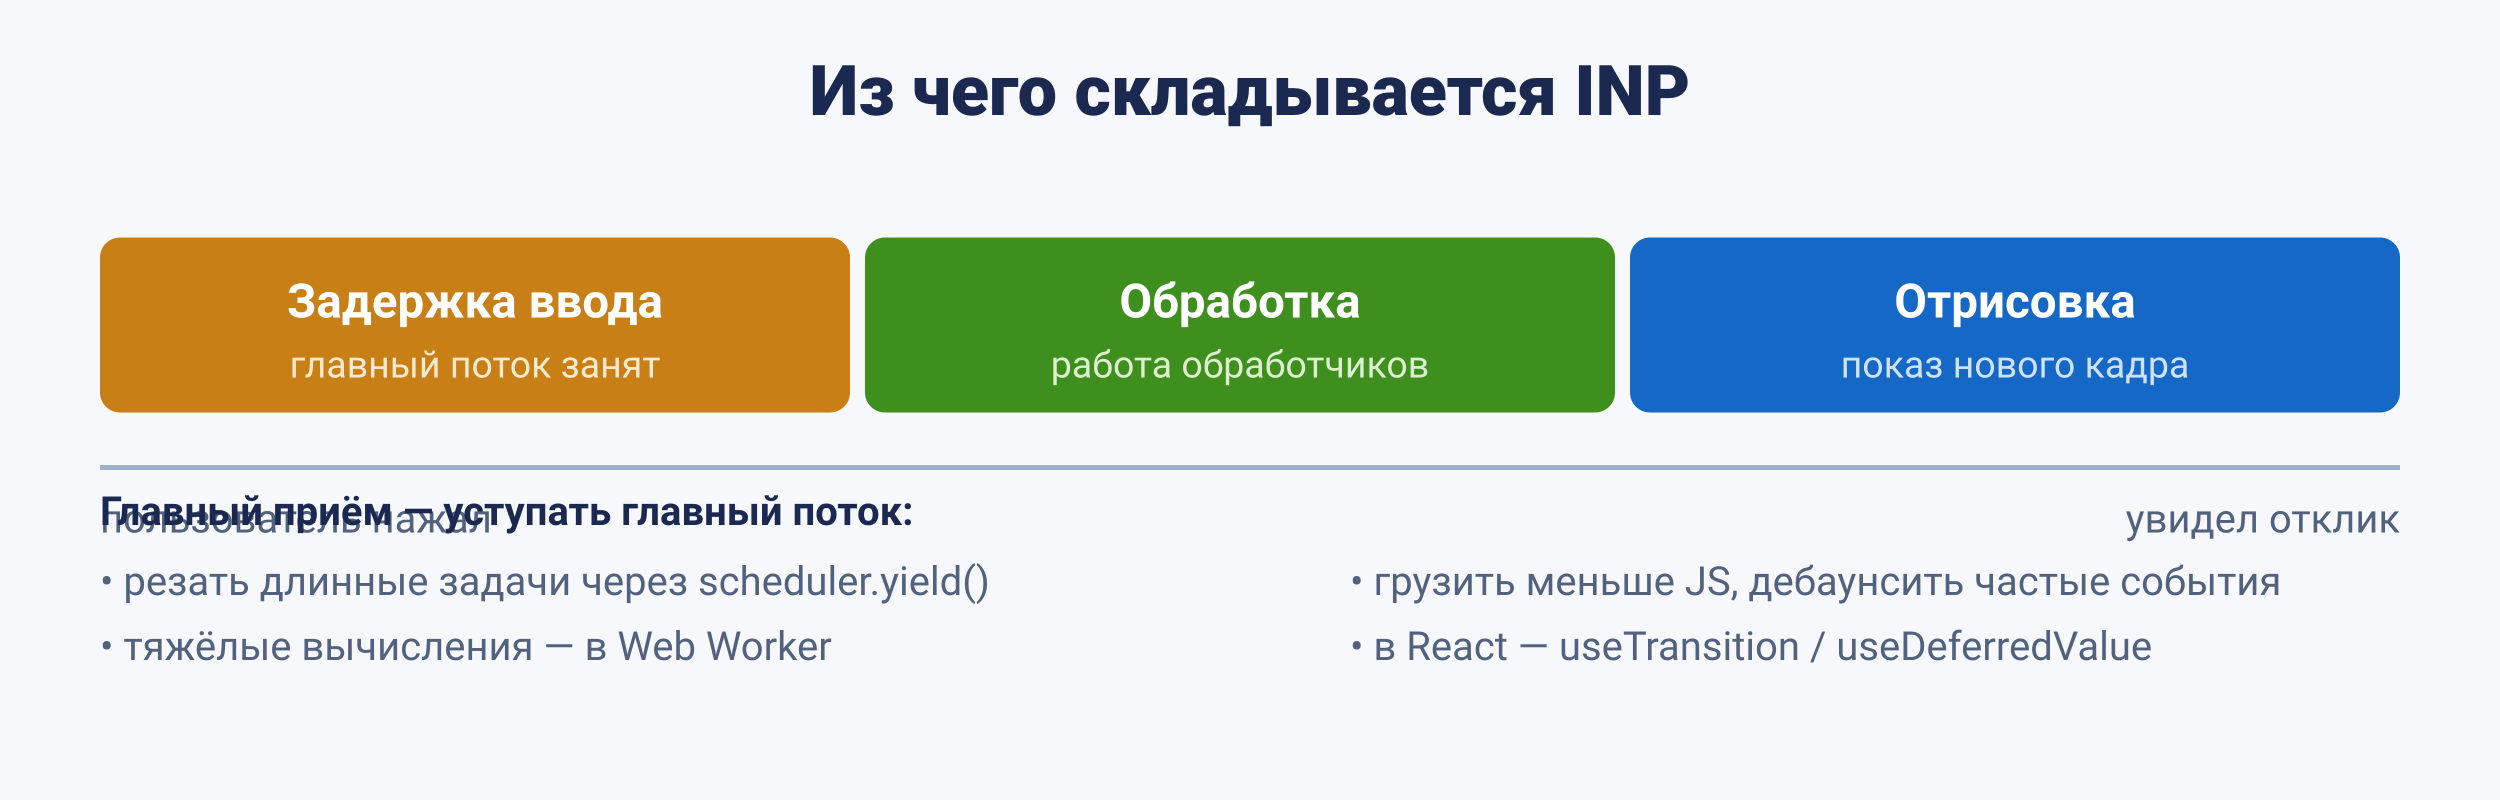
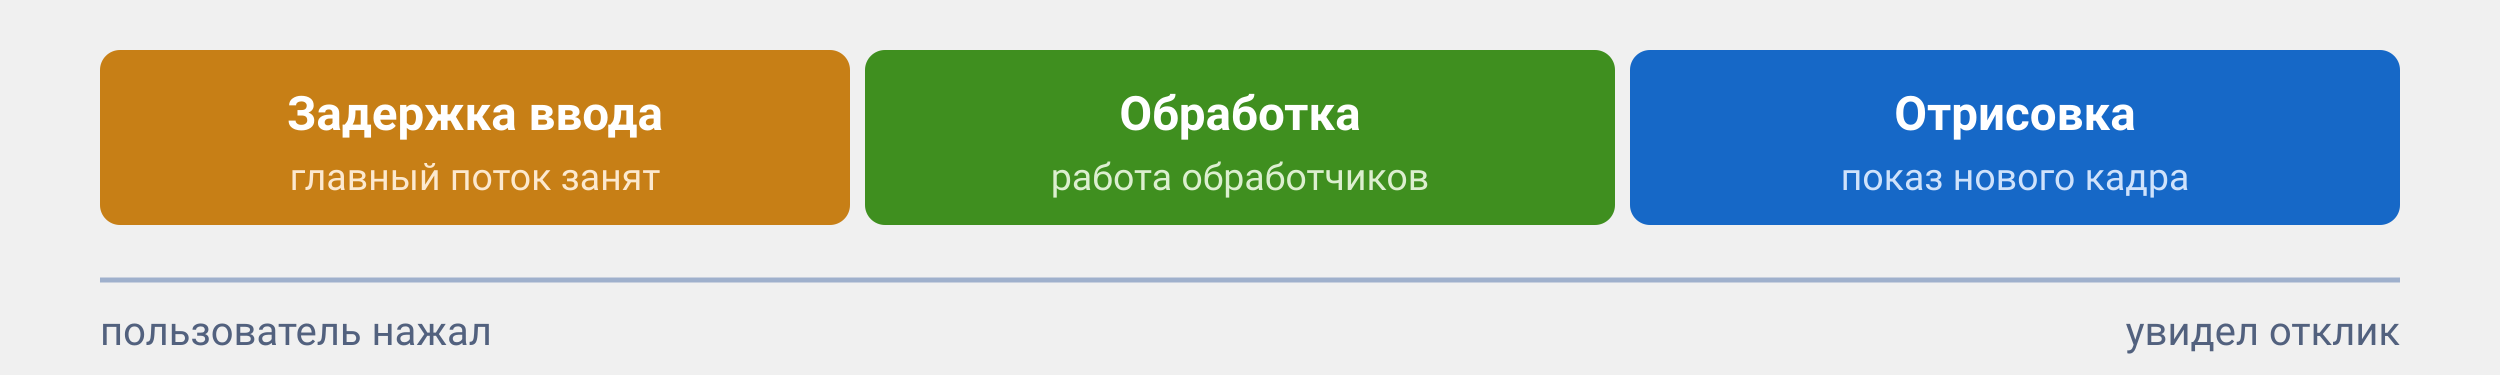
- <svg xmlns="http://www.w3.org/2000/svg" width="1000" height="320" viewBox="0 0 1000 320" font-family="-apple-system, 'Segoe UI', Roboto, sans-serif">
-   <rect width="1000" height="320" fill="#f6f8fc" />
-   <text x="500" y="46" fill="#1b2950" font-size="28" font-weight="800" text-anchor="middle">Из чего складывается INP</text>
-   <g transform="translate(40,95)">
+ <svg xmlns="http://www.w3.org/2000/svg" width="1000" height="150" viewBox="0 0 1000 150" font-family="-apple-system, 'Segoe UI', Roboto, sans-serif">
+   <g transform="translate(40,20)">
    <rect x="0" y="0" width="300" height="70" rx="8" fill="#c77f16" />
    <text x="150" y="32" fill="#fff" font-size="19" font-weight="700" text-anchor="middle">Задержка ввода</text>
    <text x="150" y="56" fill="#fce9cf" font-size="15" text-anchor="middle">главный поток занят</text>
    <rect x="306" y="0" width="300" height="70" rx="8" fill="#3f8f1f" />
    <text x="456" y="32" fill="#fff" font-size="19" font-weight="700" text-anchor="middle">Обработка</text>
    <text x="456" y="56" fill="#dcefcf" font-size="15" text-anchor="middle">работа обработчиков</text>
    <rect x="612" y="0" width="308" height="70" rx="8" fill="#1668c7" />
    <text x="766" y="32" fill="#fff" font-size="19" font-weight="700" text-anchor="middle">Отрисовка</text>
    <text x="766" y="56" fill="#cfe2fb" font-size="15" text-anchor="middle">показ нового кадра</text>
    <line x1="0" y1="92" x2="920" y2="92" stroke="#9fb0cc" stroke-width="2" />
    <text x="0" y="118" fill="#52617e" font-size="16">пользователь нажал</text>
    <text x="920" y="118" fill="#52617e" font-size="16" text-anchor="end">увидел отклик</text>
  </g>
-   <g transform="translate(40,210)" font-size="16" fill="#52617e">
-     <text x="0" y="0" font-weight="700" fill="#1b2950">Главный приём — уступать главный поток:</text>
-     <text x="0" y="28">• резать длинные задачи через scheduler.yield()</text>
-     <text x="0" y="54">• тяжёлые вычисления — в Web Worker</text>
-     <text x="500" y="28">• грузить меньше JS, дебаунсить частые события</text>
-     <text x="500" y="54">• в React — useTransition / useDeferredValue</text>
-   </g>
</svg>
